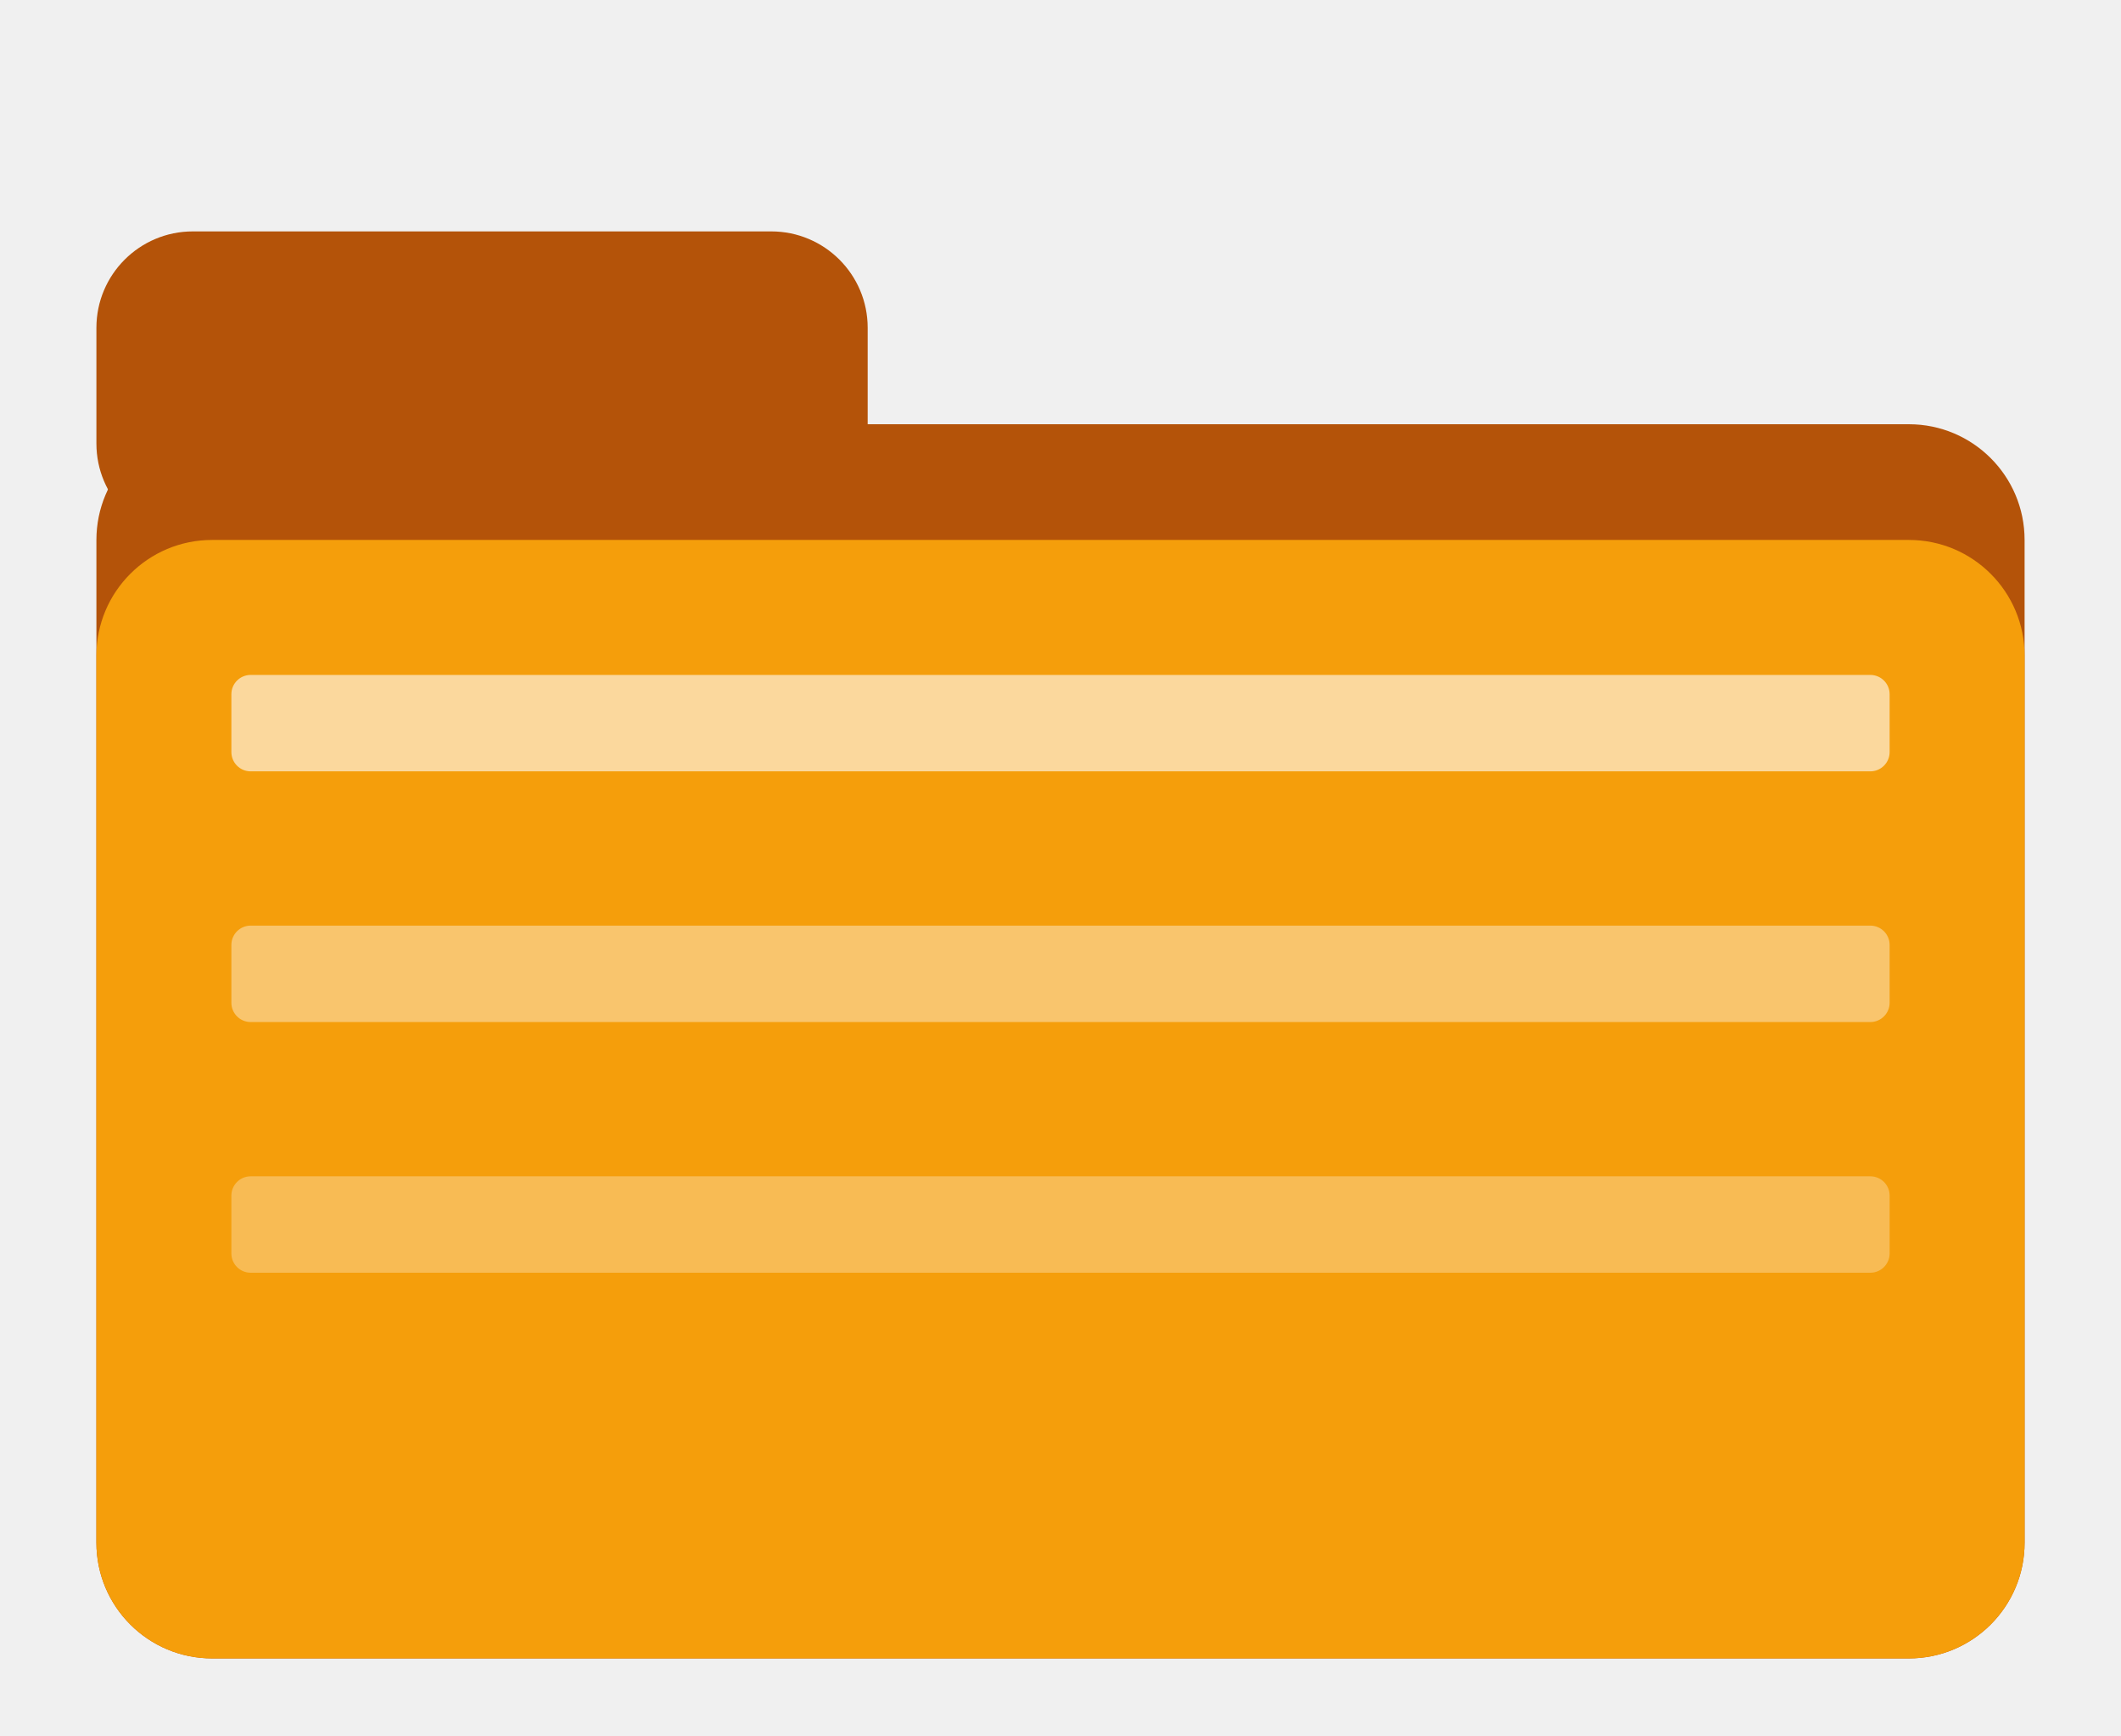
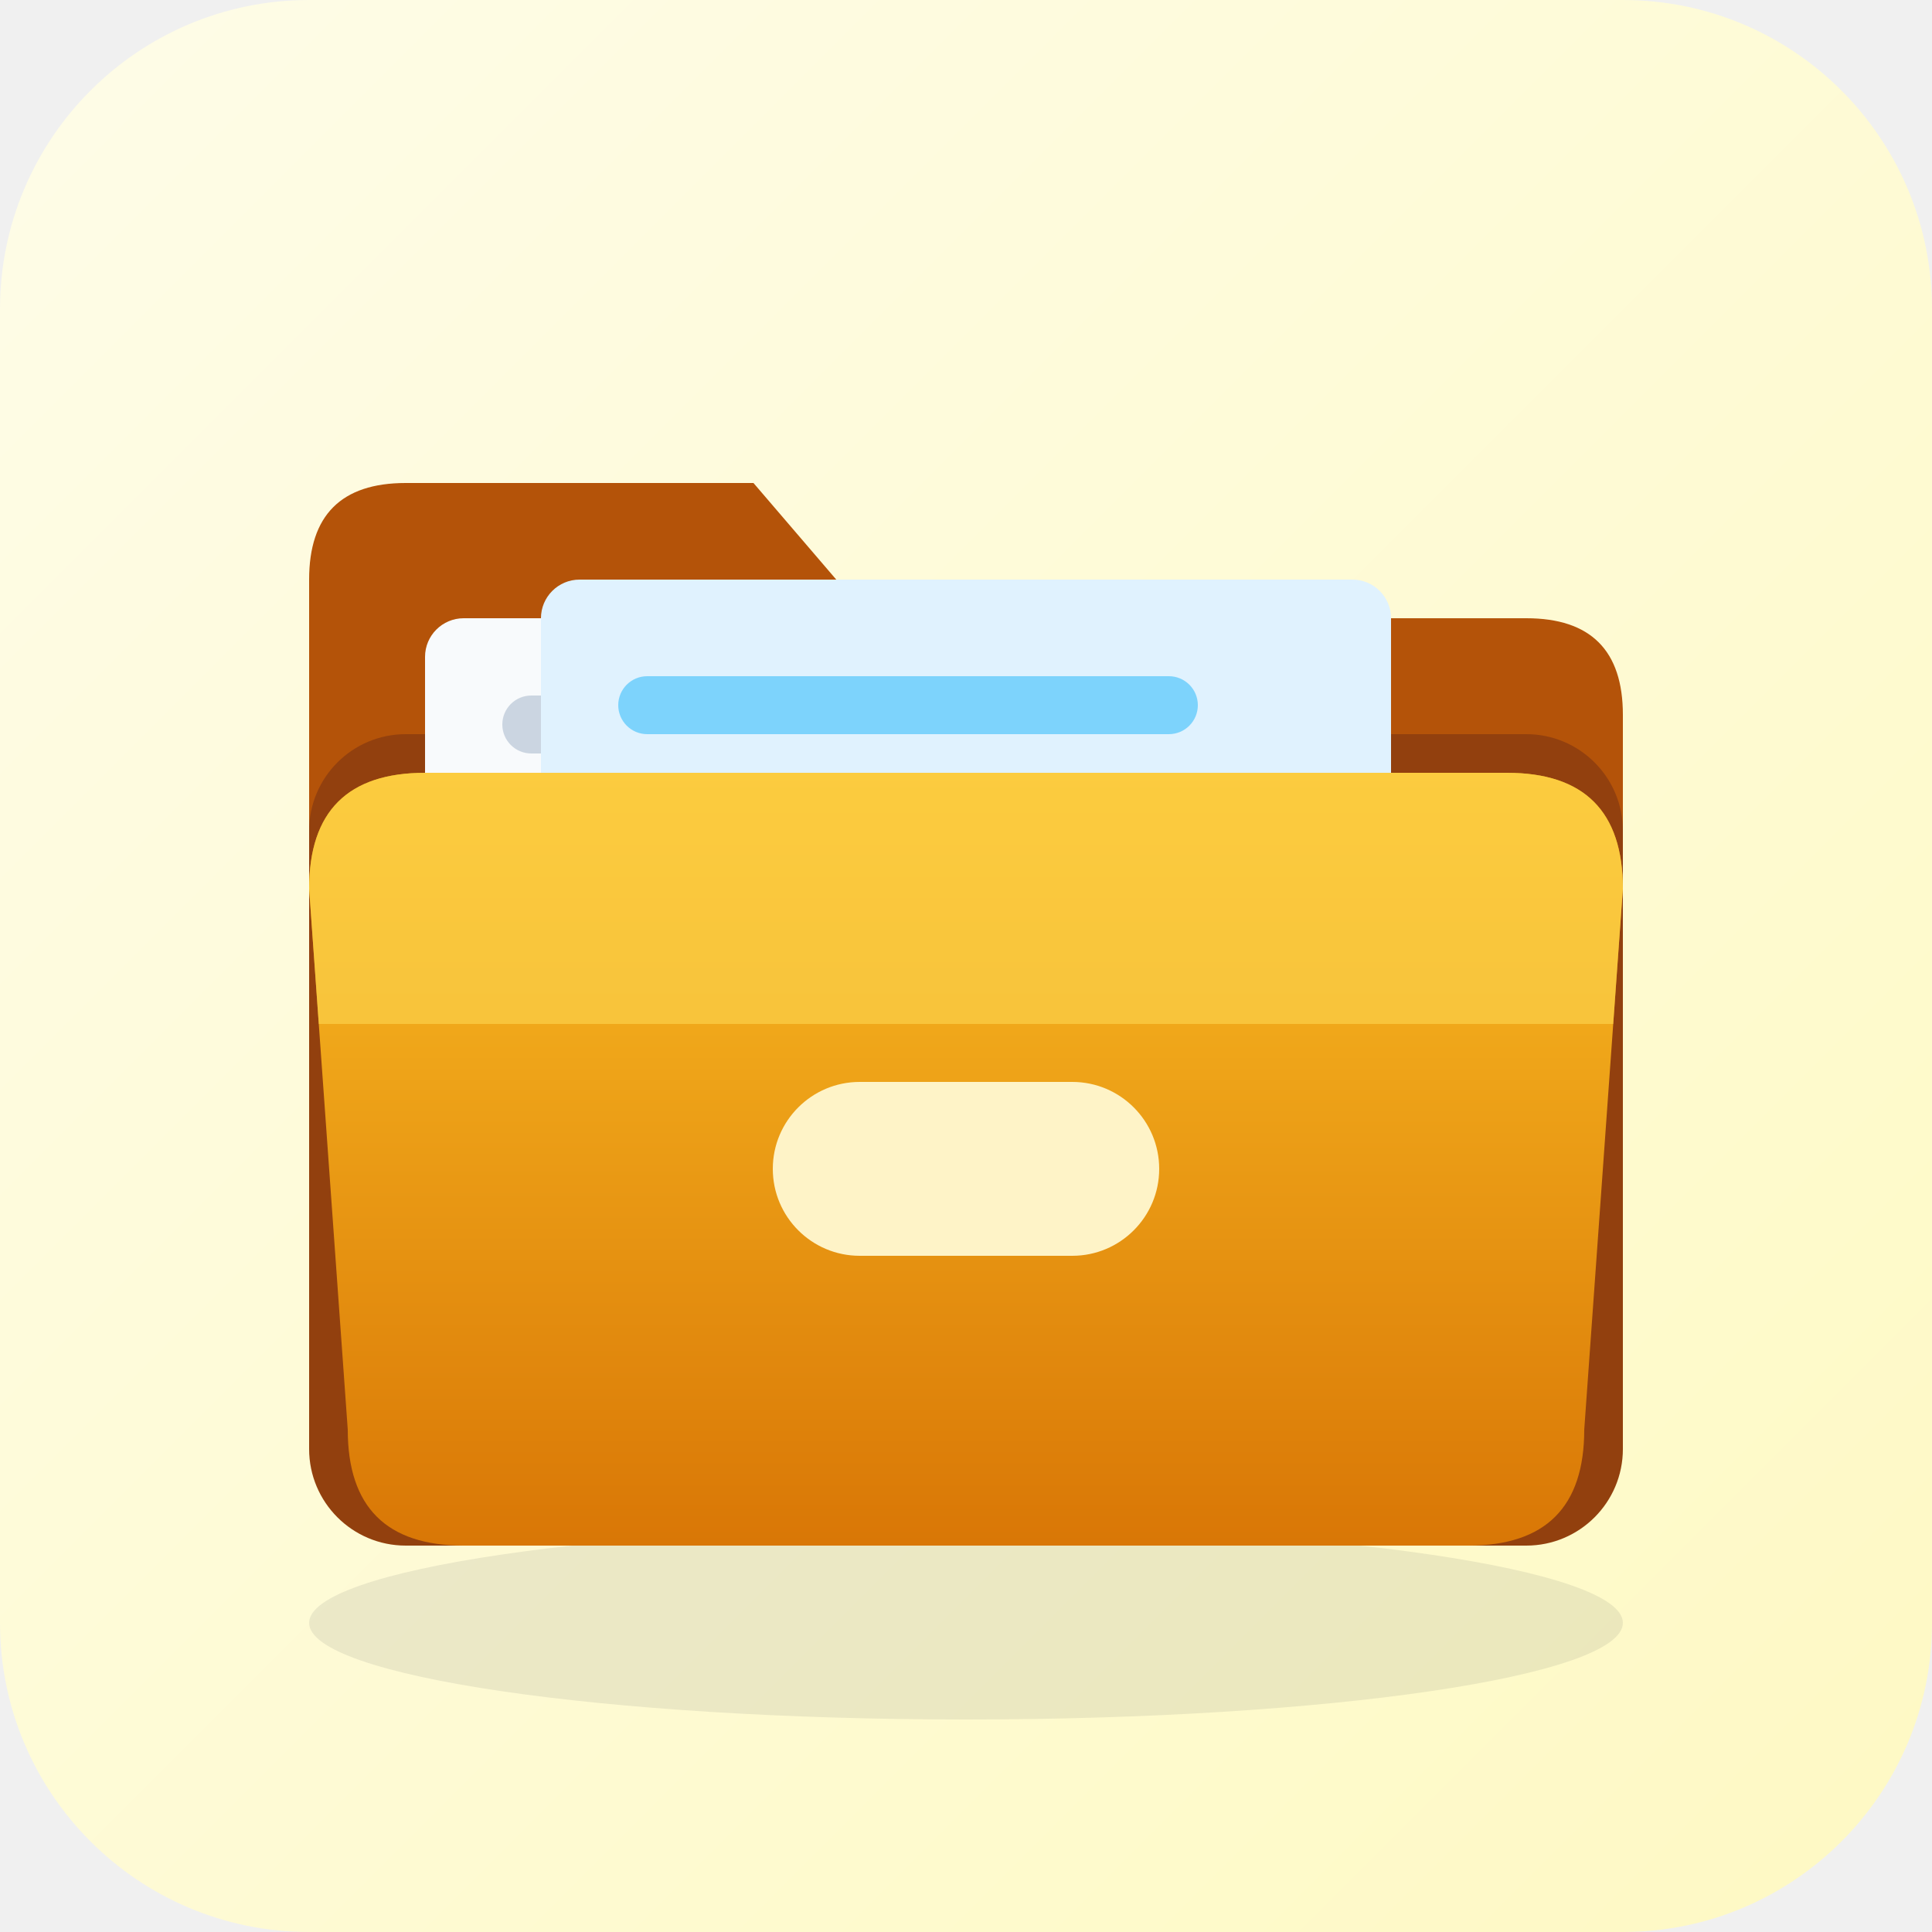
- <svg xmlns="http://www.w3.org/2000/svg" viewBox="0 0 110 90">
-   <rect x="5" y="22" width="100" height="64" rx="6" fill="#b45309" />
-   <rect x="5" y="12" width="40" height="16" rx="5" fill="#b45309" />
-   <rect x="5" y="28" width="100" height="58" rx="6" fill="#f59e0b" />
-   <rect x="12" y="35" width="86" height="5" rx="1" fill="white" opacity="0.6" />
-   <rect x="12" y="48" width="86" height="5" rx="1" fill="white" opacity="0.4" />
-   <rect x="12" y="61" width="86" height="5" rx="1" fill="white" opacity="0.3" />
+ <svg xmlns="http://www.w3.org/2000/svg" viewBox="0 0 100 100">
+   <defs>
+     <linearGradient id="cp_bg" x1="0" y1="0" x2="1" y2="1">
+       <stop offset="0" stop-color="#fefce8" />
+       <stop offset="1" stop-color="#fef9c3" />
+     </linearGradient>
+     <linearGradient id="cp_davant" x1="0" y1="0" x2="0" y2="1">
+       <stop offset="0" stop-color="#fbbf24" />
+       <stop offset="1" stop-color="#d97706" />
+     </linearGradient>
+   </defs>
+   <rect width="100" height="100" rx="16" fill="url(#cp_bg)" />
+   <ellipse cx="50" cy="84" rx="34" ry="5" fill="#0f172a" opacity=".08" />
+   <path d="M16 30 q0 -5 5 -5 h18 l6 7 h34 q5 0 5 5 v6 H16 Z" fill="#b45309" />
+   <rect x="16" y="38" width="68" height="42" rx="5" fill="#92400e" />
+   <rect x="22" y="32" width="50" height="36" rx="2" fill="#f8fafc" />
+   <rect x="26" y="36" width="34" height="3" rx="1.5" fill="#cbd5e1" />
+   <rect x="26" y="42" width="40" height="3" rx="1.5" fill="#e2e8f0" />
+   <rect x="28" y="30" width="44" height="34" rx="2" fill="#e0f2fe" />
+   <rect x="32" y="35" width="30" height="3" rx="1.5" fill="#7dd3fc" />
+   <path d="M16 46 q0 -6 6 -6 h56 q6 0 6 6 l-2 28 q0 6 -6 6 H24 q-6 0 -6 -6 Z" fill="url(#cp_davant)" />
+   <path d="M16 46 q0 -6 6 -6 h56 q6 0 6 6 l-0.5 7 H16.5 Z" fill="#fcd34d" opacity=".65" />
+   <rect x="40" y="56" width="20" height="9" rx="4.5" fill="#fef3c7" />
</svg>
